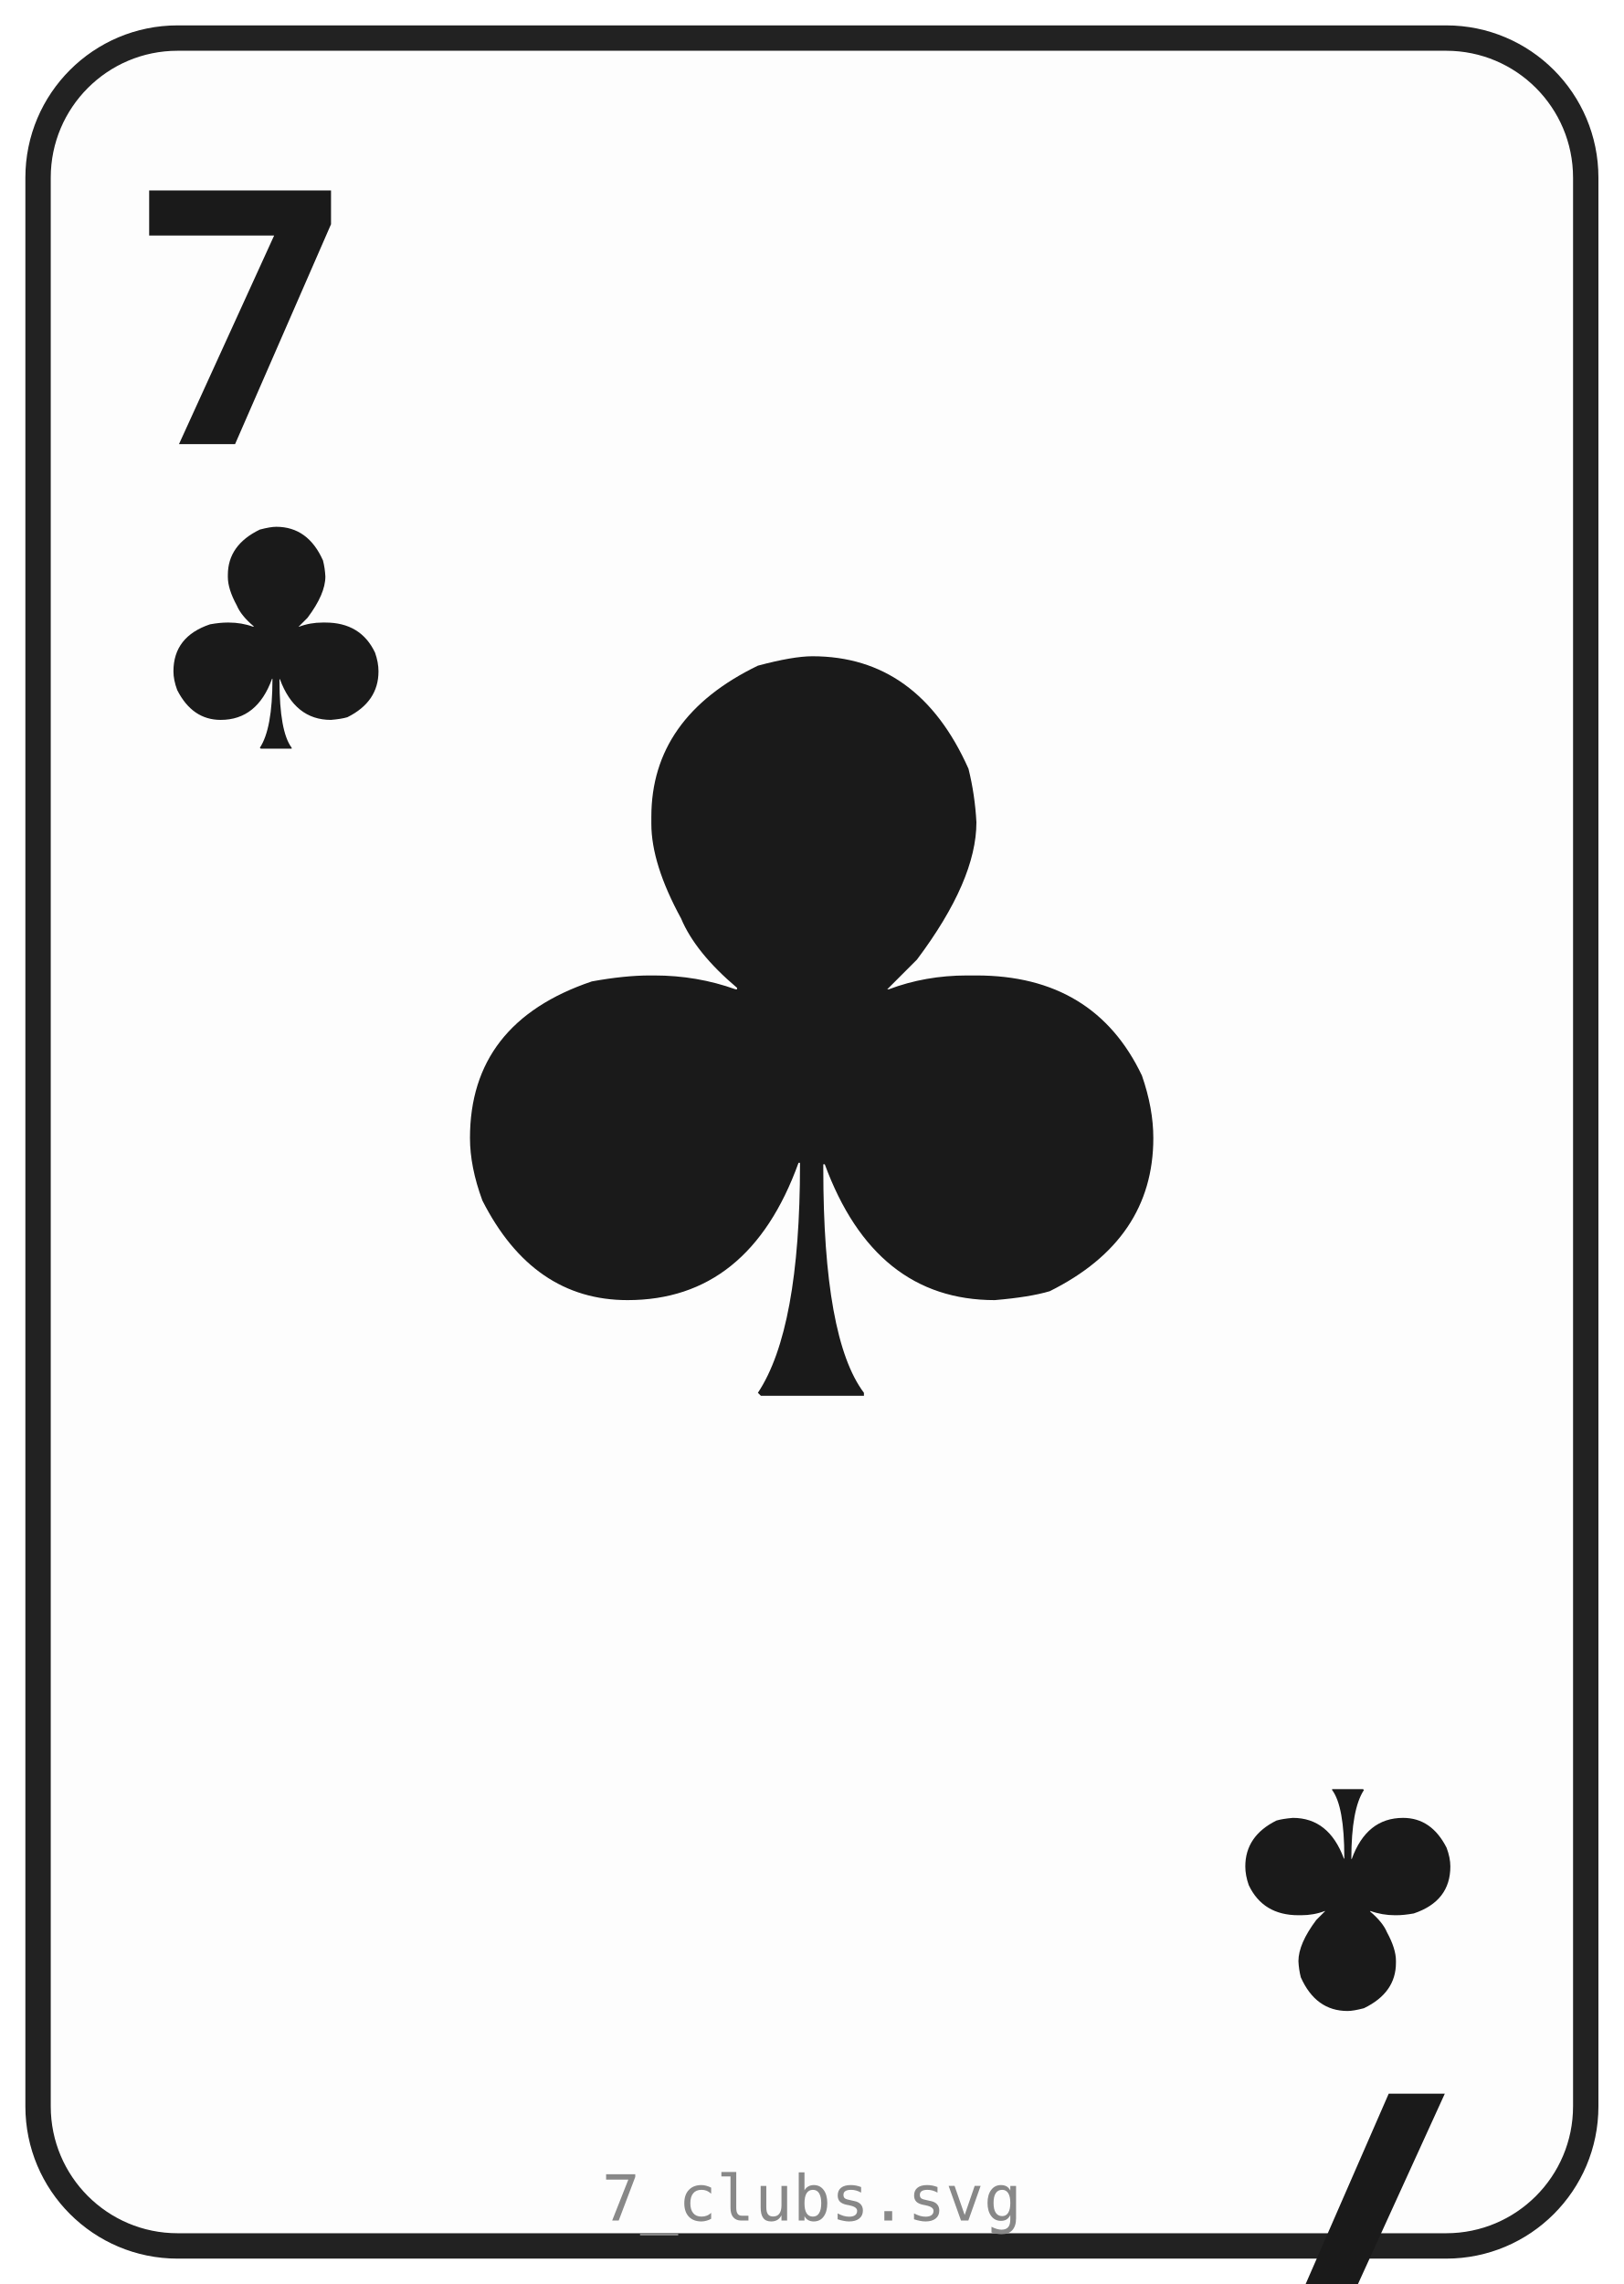
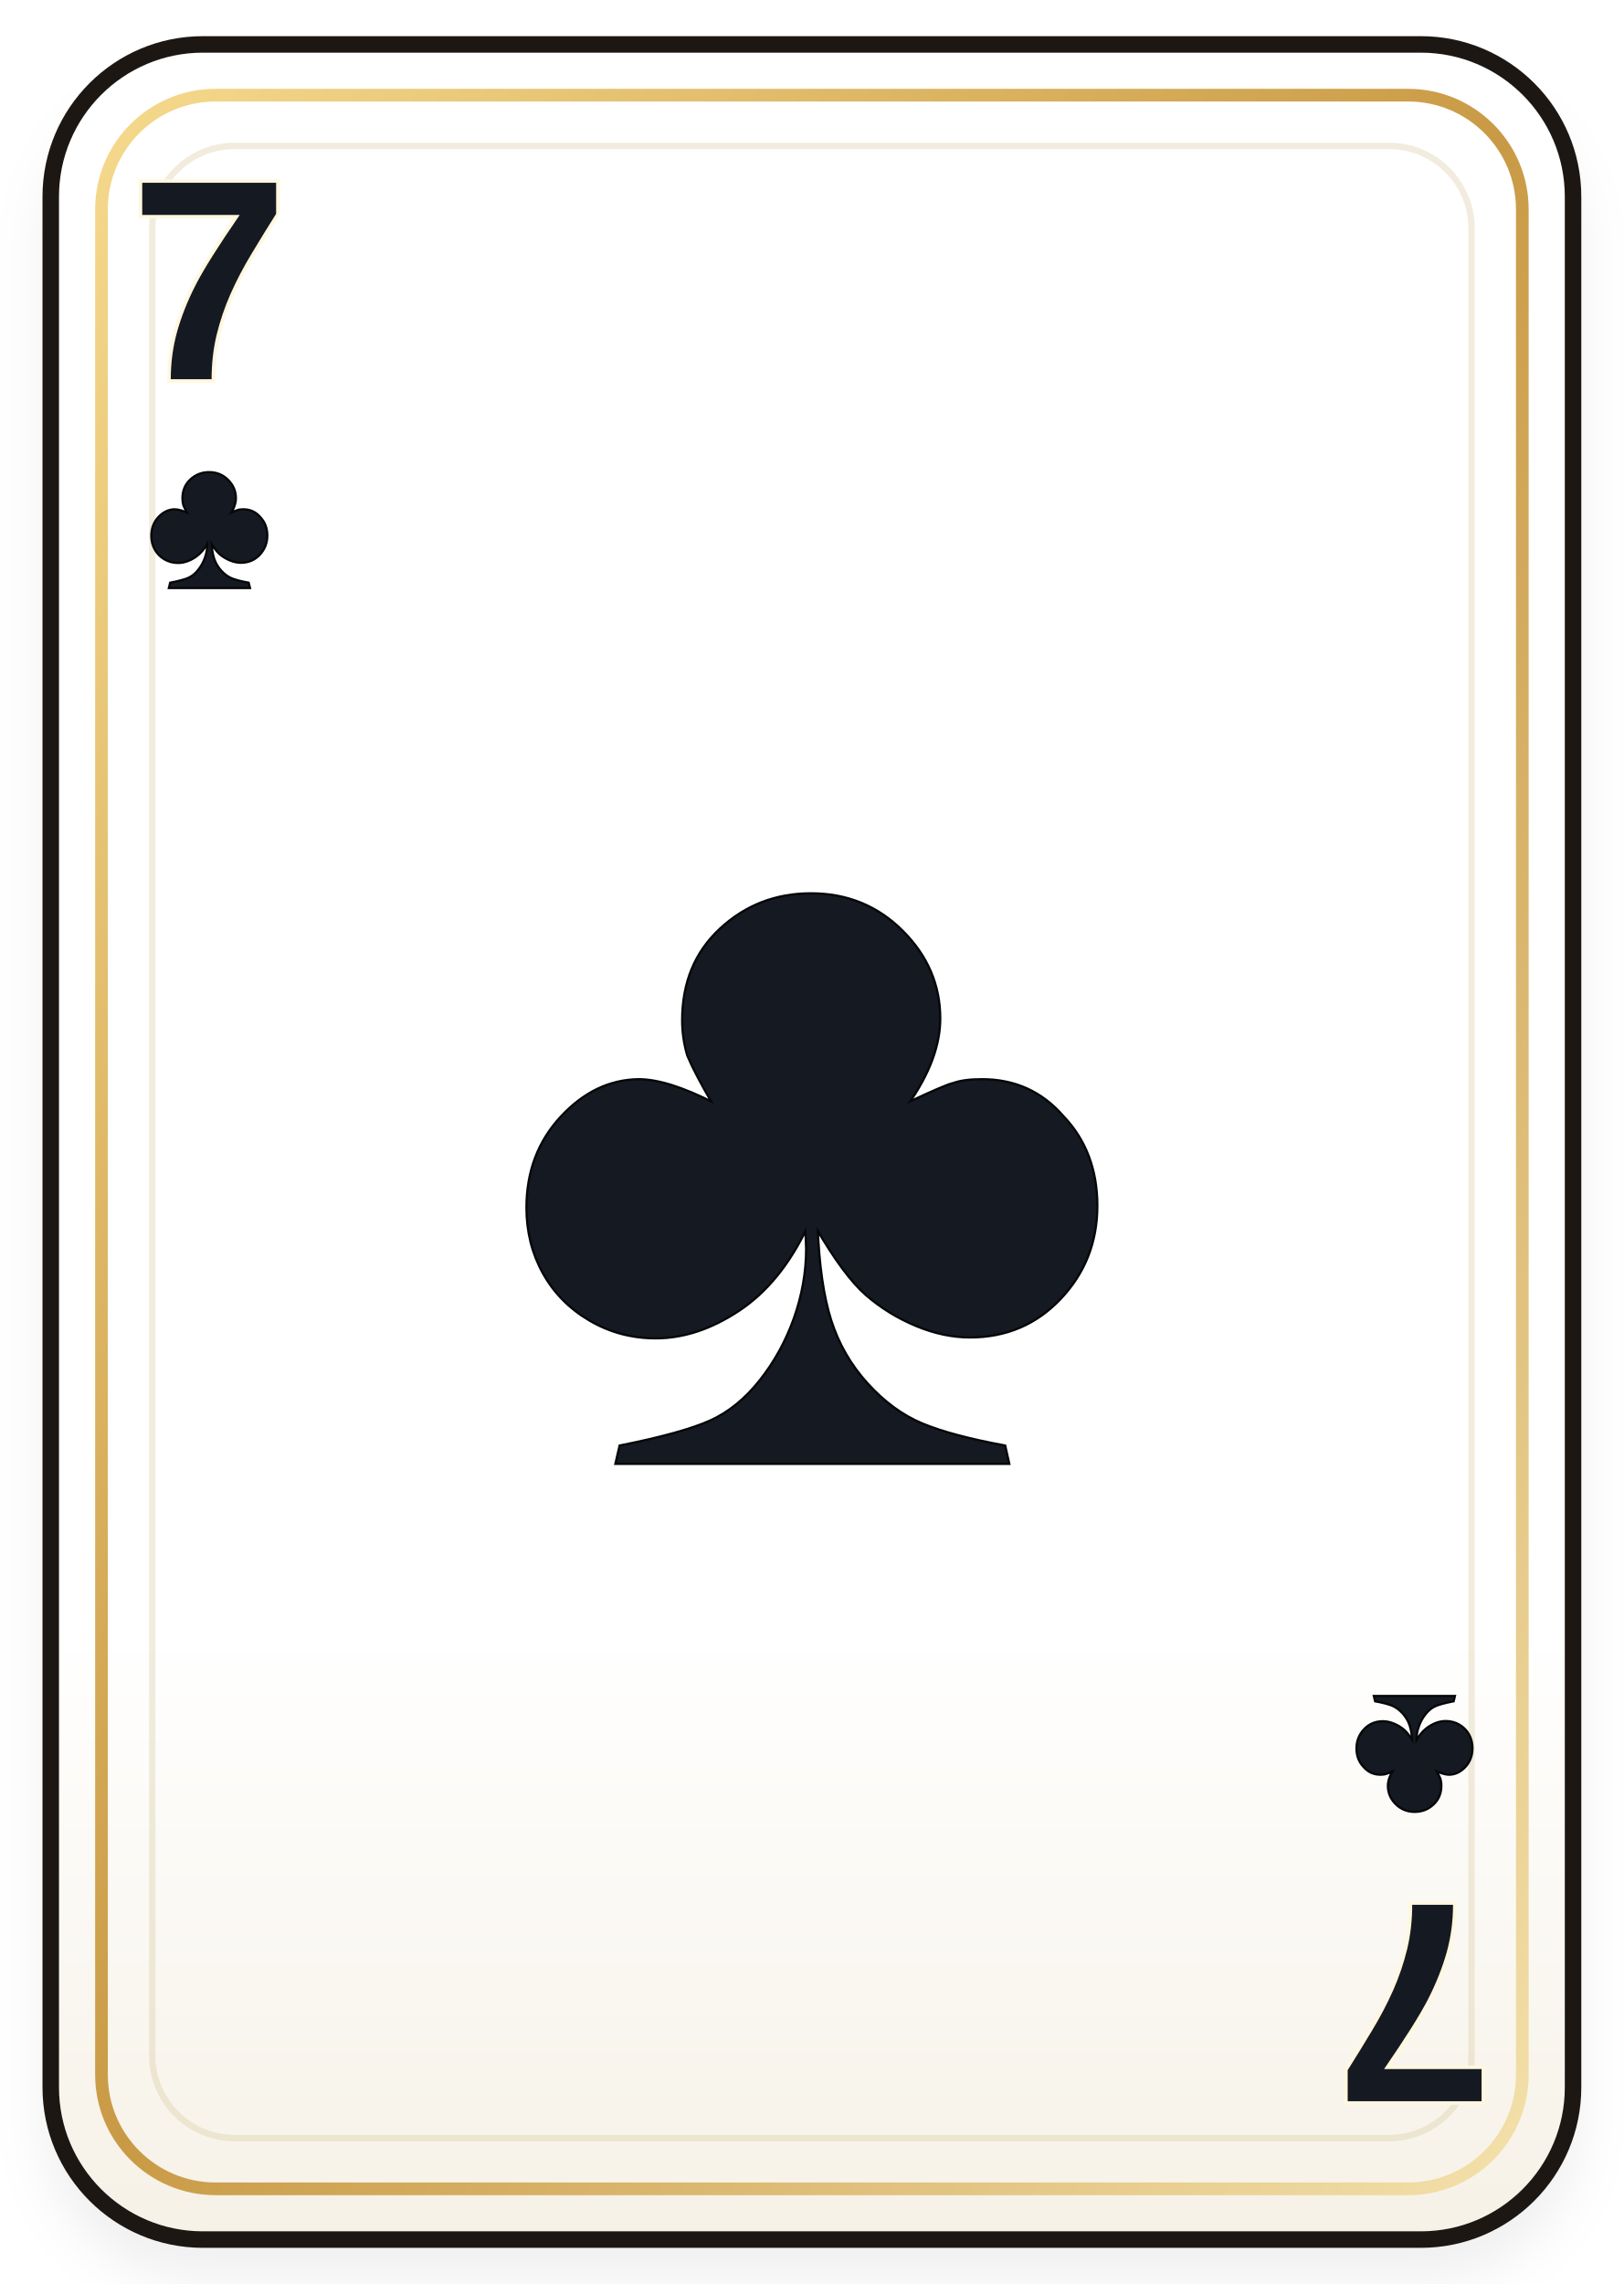
<svg xmlns="http://www.w3.org/2000/svg" viewBox="0 0 256 360" width="256" height="360">
-   <rect x="6" y="6" width="244" height="348" rx="22" ry="22" fill="#fdfdfd" stroke="#222" stroke-width="4" />
-   <g font-family="'Trebuchet MS', sans-serif" font-weight="700" fill="#1a1a1a">
-     <text x="22" y="70" font-size="56" text-anchor="start">7</text>
-     <text x="22" y="118" font-size="48" text-anchor="start" font-family="serif">♣</text>
-     <g transform="translate(234 330) rotate(180)">
-       <text x="0" y="0" font-size="56">7</text>
-       <text x="0" y="48" font-size="48" font-family="serif">♣</text>
-     </g>
-     <text x="128" y="220" font-size="160" font-family="serif" text-anchor="middle">♣</text>
+   <defs>
+     <linearGradient id="card-7-clubs-paper" x1="0" y1="0" x2="0" y2="1">
+       <stop offset="0" stop-color="#ffffff" />
+       <stop offset="0.72" stop-color="#ffffff" />
+       <stop offset="1" stop-color="#f6f1e6" />
+     </linearGradient>
+     <linearGradient id="card-7-clubs-gold" x1="0" y1="0" x2="1" y2="1">
+       <stop offset="0" stop-color="#f5d98c" />
+       <stop offset="0.5" stop-color="#c99a45" />
+       <stop offset="1" stop-color="#f3e0aa" />
+     </linearGradient>
+     <filter id="card-7-clubs-shadow" x="-12%" y="-12%" width="124%" height="124%">
+       <feDropShadow dx="0" dy="6" stdDeviation="4" flood-color="#000000" flood-opacity="0.24" />
+     </filter>
+   </defs>
+   <rect x="7" y="8" width="242" height="345" rx="24" fill="#15100c" opacity="0.26" filter="url(#card-7-clubs-shadow)" />
+   <rect x="8" y="7" width="240" height="346" rx="24" fill="url(#card-7-clubs-paper)" stroke="#1c1712" stroke-width="2.6" />
+   <rect x="16" y="15" width="224" height="330" rx="18" fill="none" stroke="url(#card-7-clubs-gold)" stroke-width="2" />
+   <rect x="24" y="23" width="208" height="314" rx="13" fill="none" stroke="#d8c89e" stroke-opacity="0.34" stroke-width="1" />
+   <g>
+     <text transform="translate(128 188)" x="0" y="0" font-size="150" text-anchor="middle" dominant-baseline="middle" fill="#151922" stroke="#050708" stroke-width="0.7" paint-order="stroke fill" font-family="Georgia, 'Times New Roman', serif" font-weight="700">♣</text>
  </g>
-   <text x="128" y="350" font-size="10" text-anchor="middle" fill="#888" font-family="monospace">7_clubs.svg</text>
+   <g>
+     <text transform="translate(33 47)" x="0" y="0" font-size="45" text-anchor="middle" dominant-baseline="middle" fill="#151922" stroke="#fff7df" stroke-width="1.1" paint-order="stroke fill" font-family="'Trebuchet MS', Arial, sans-serif" font-weight="900">7</text>
+     <text transform="translate(33 84)" x="0" y="0" font-size="30" text-anchor="middle" dominant-baseline="middle" fill="#151922" stroke="#050708" stroke-width="0.7" paint-order="stroke fill" font-family="Georgia, 'Times New Roman', serif" font-weight="700">♣</text>
+   </g>
+   <g transform="translate(256 360) rotate(180)">
+     <text transform="translate(33 47)" x="0" y="0" font-size="45" text-anchor="middle" dominant-baseline="middle" fill="#151922" stroke="#fff7df" stroke-width="1.1" paint-order="stroke fill" font-family="'Trebuchet MS', Arial, sans-serif" font-weight="900">7</text>
+     <text transform="translate(33 84)" x="0" y="0" font-size="30" text-anchor="middle" dominant-baseline="middle" fill="#151922" stroke="#050708" stroke-width="0.7" paint-order="stroke fill" font-family="Georgia, 'Times New Roman', serif" font-weight="700">♣</text>
+   </g>
</svg>
